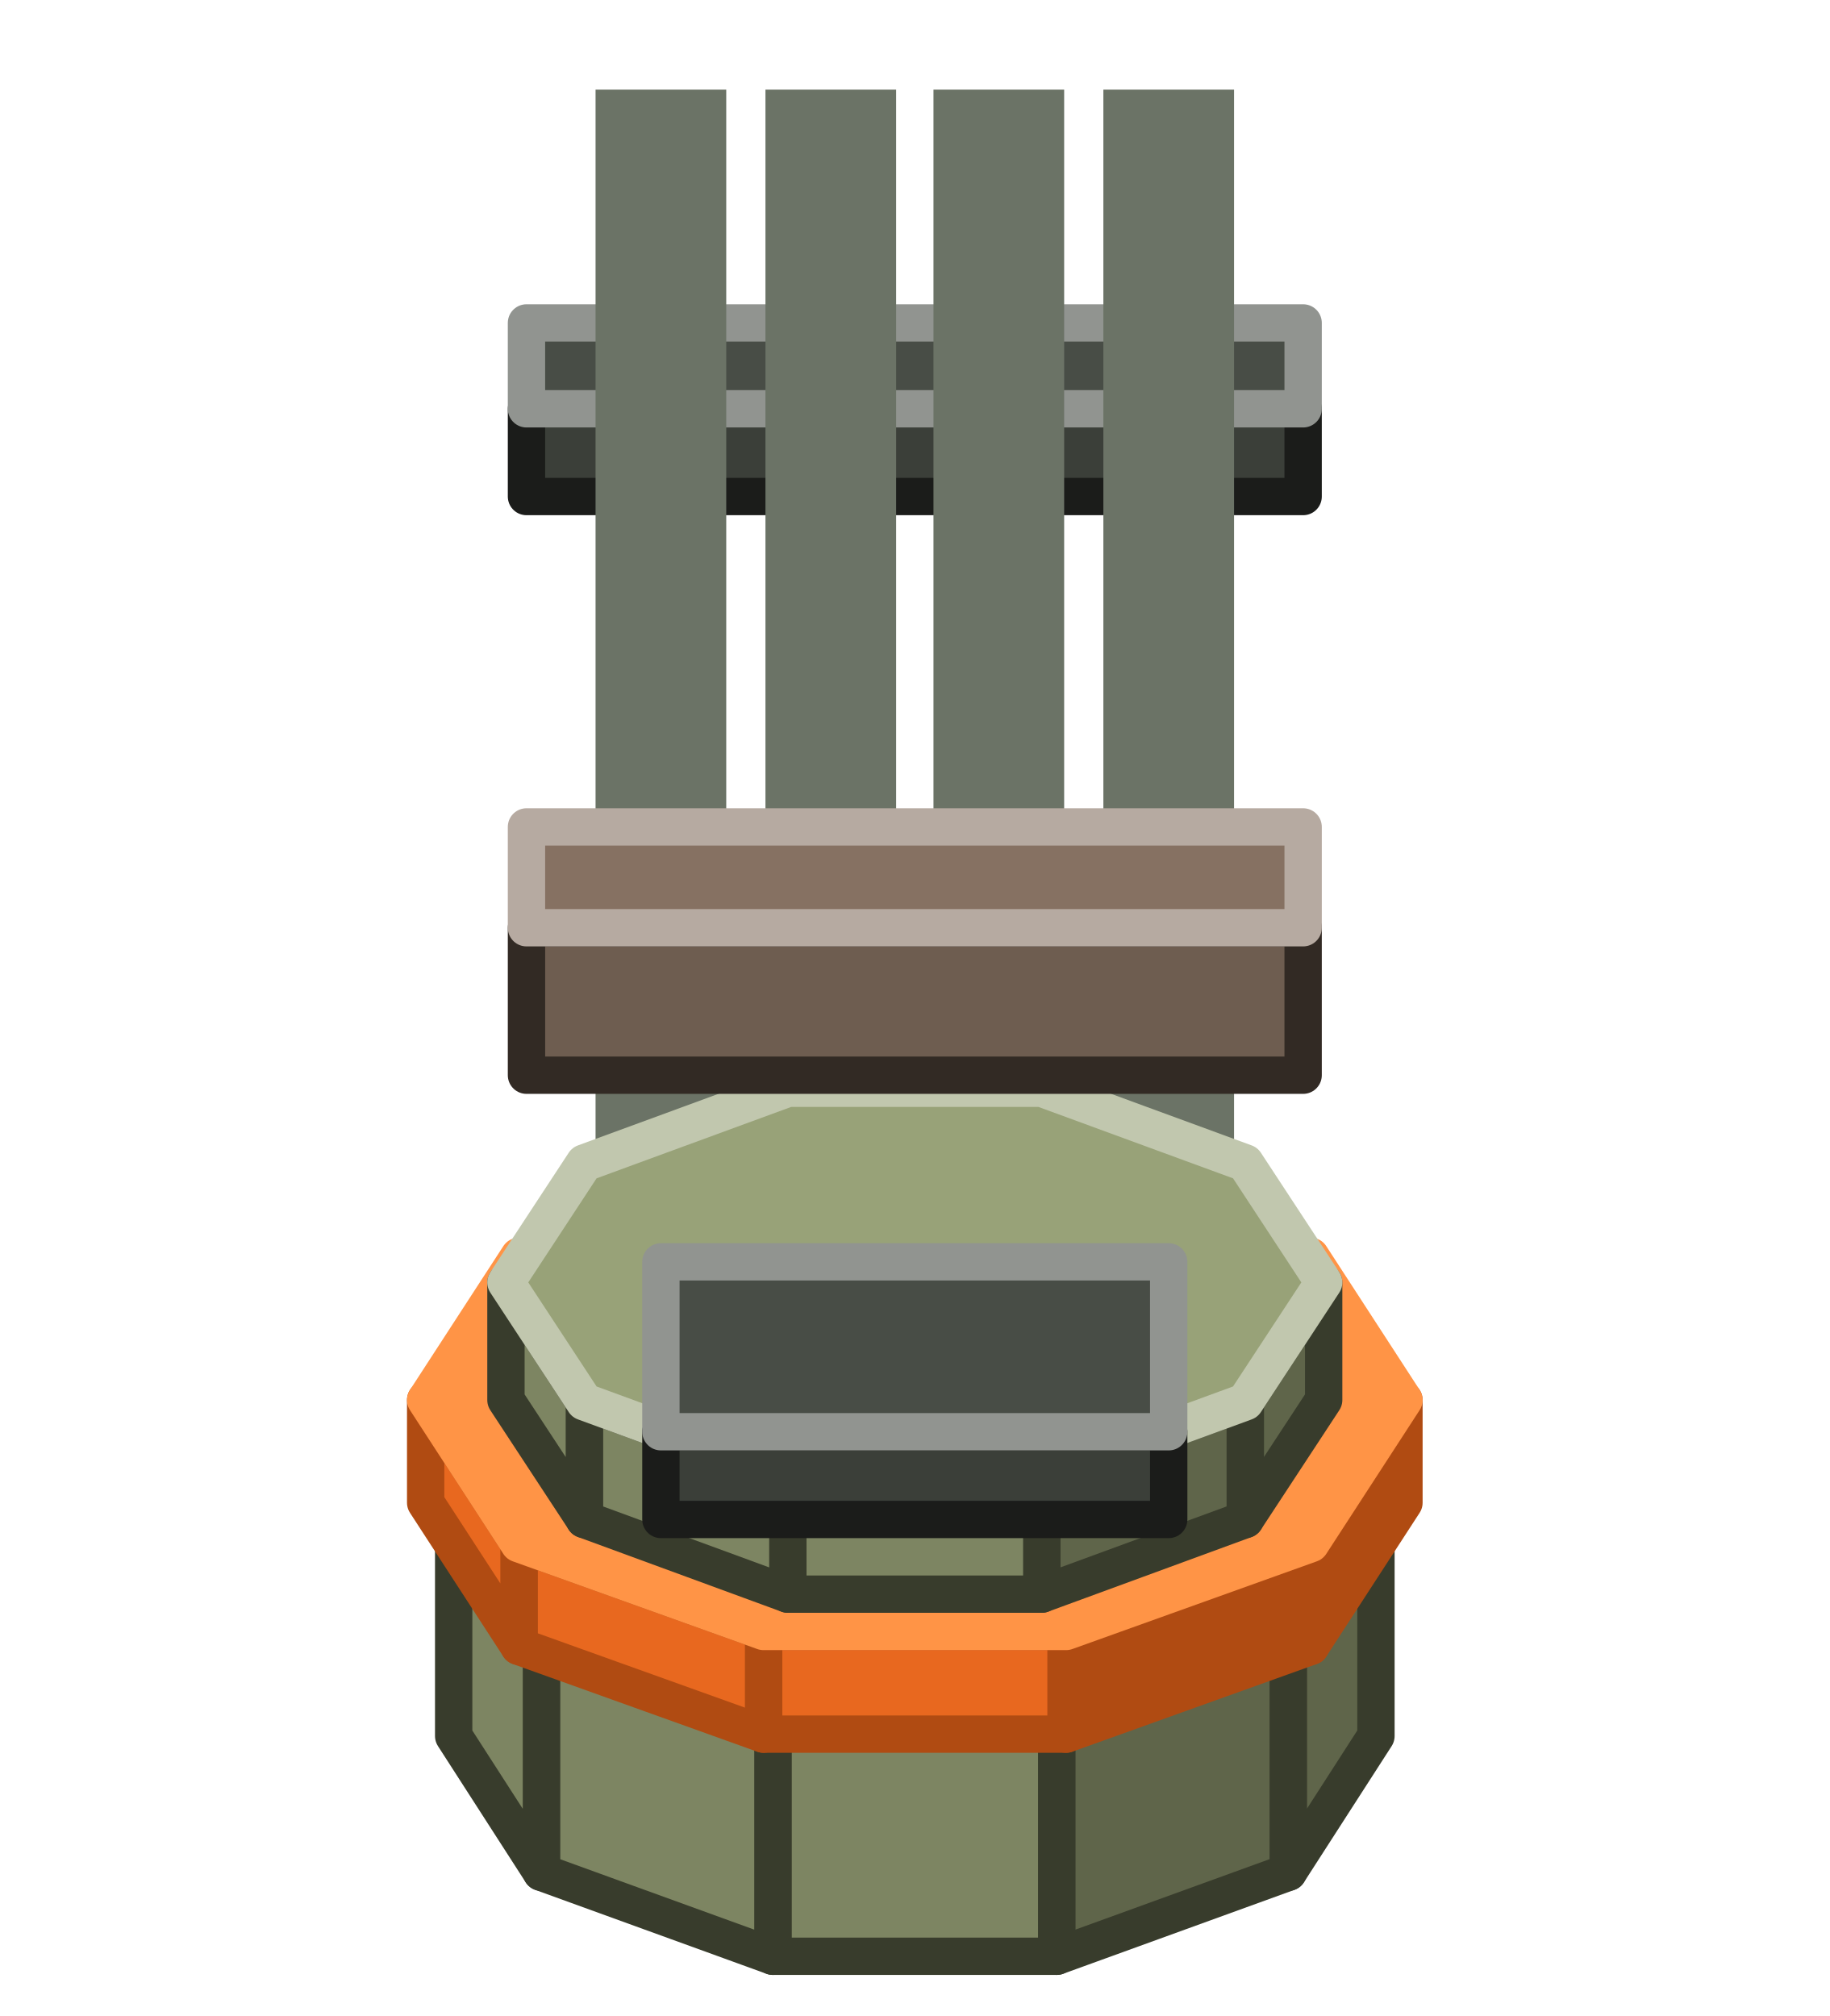
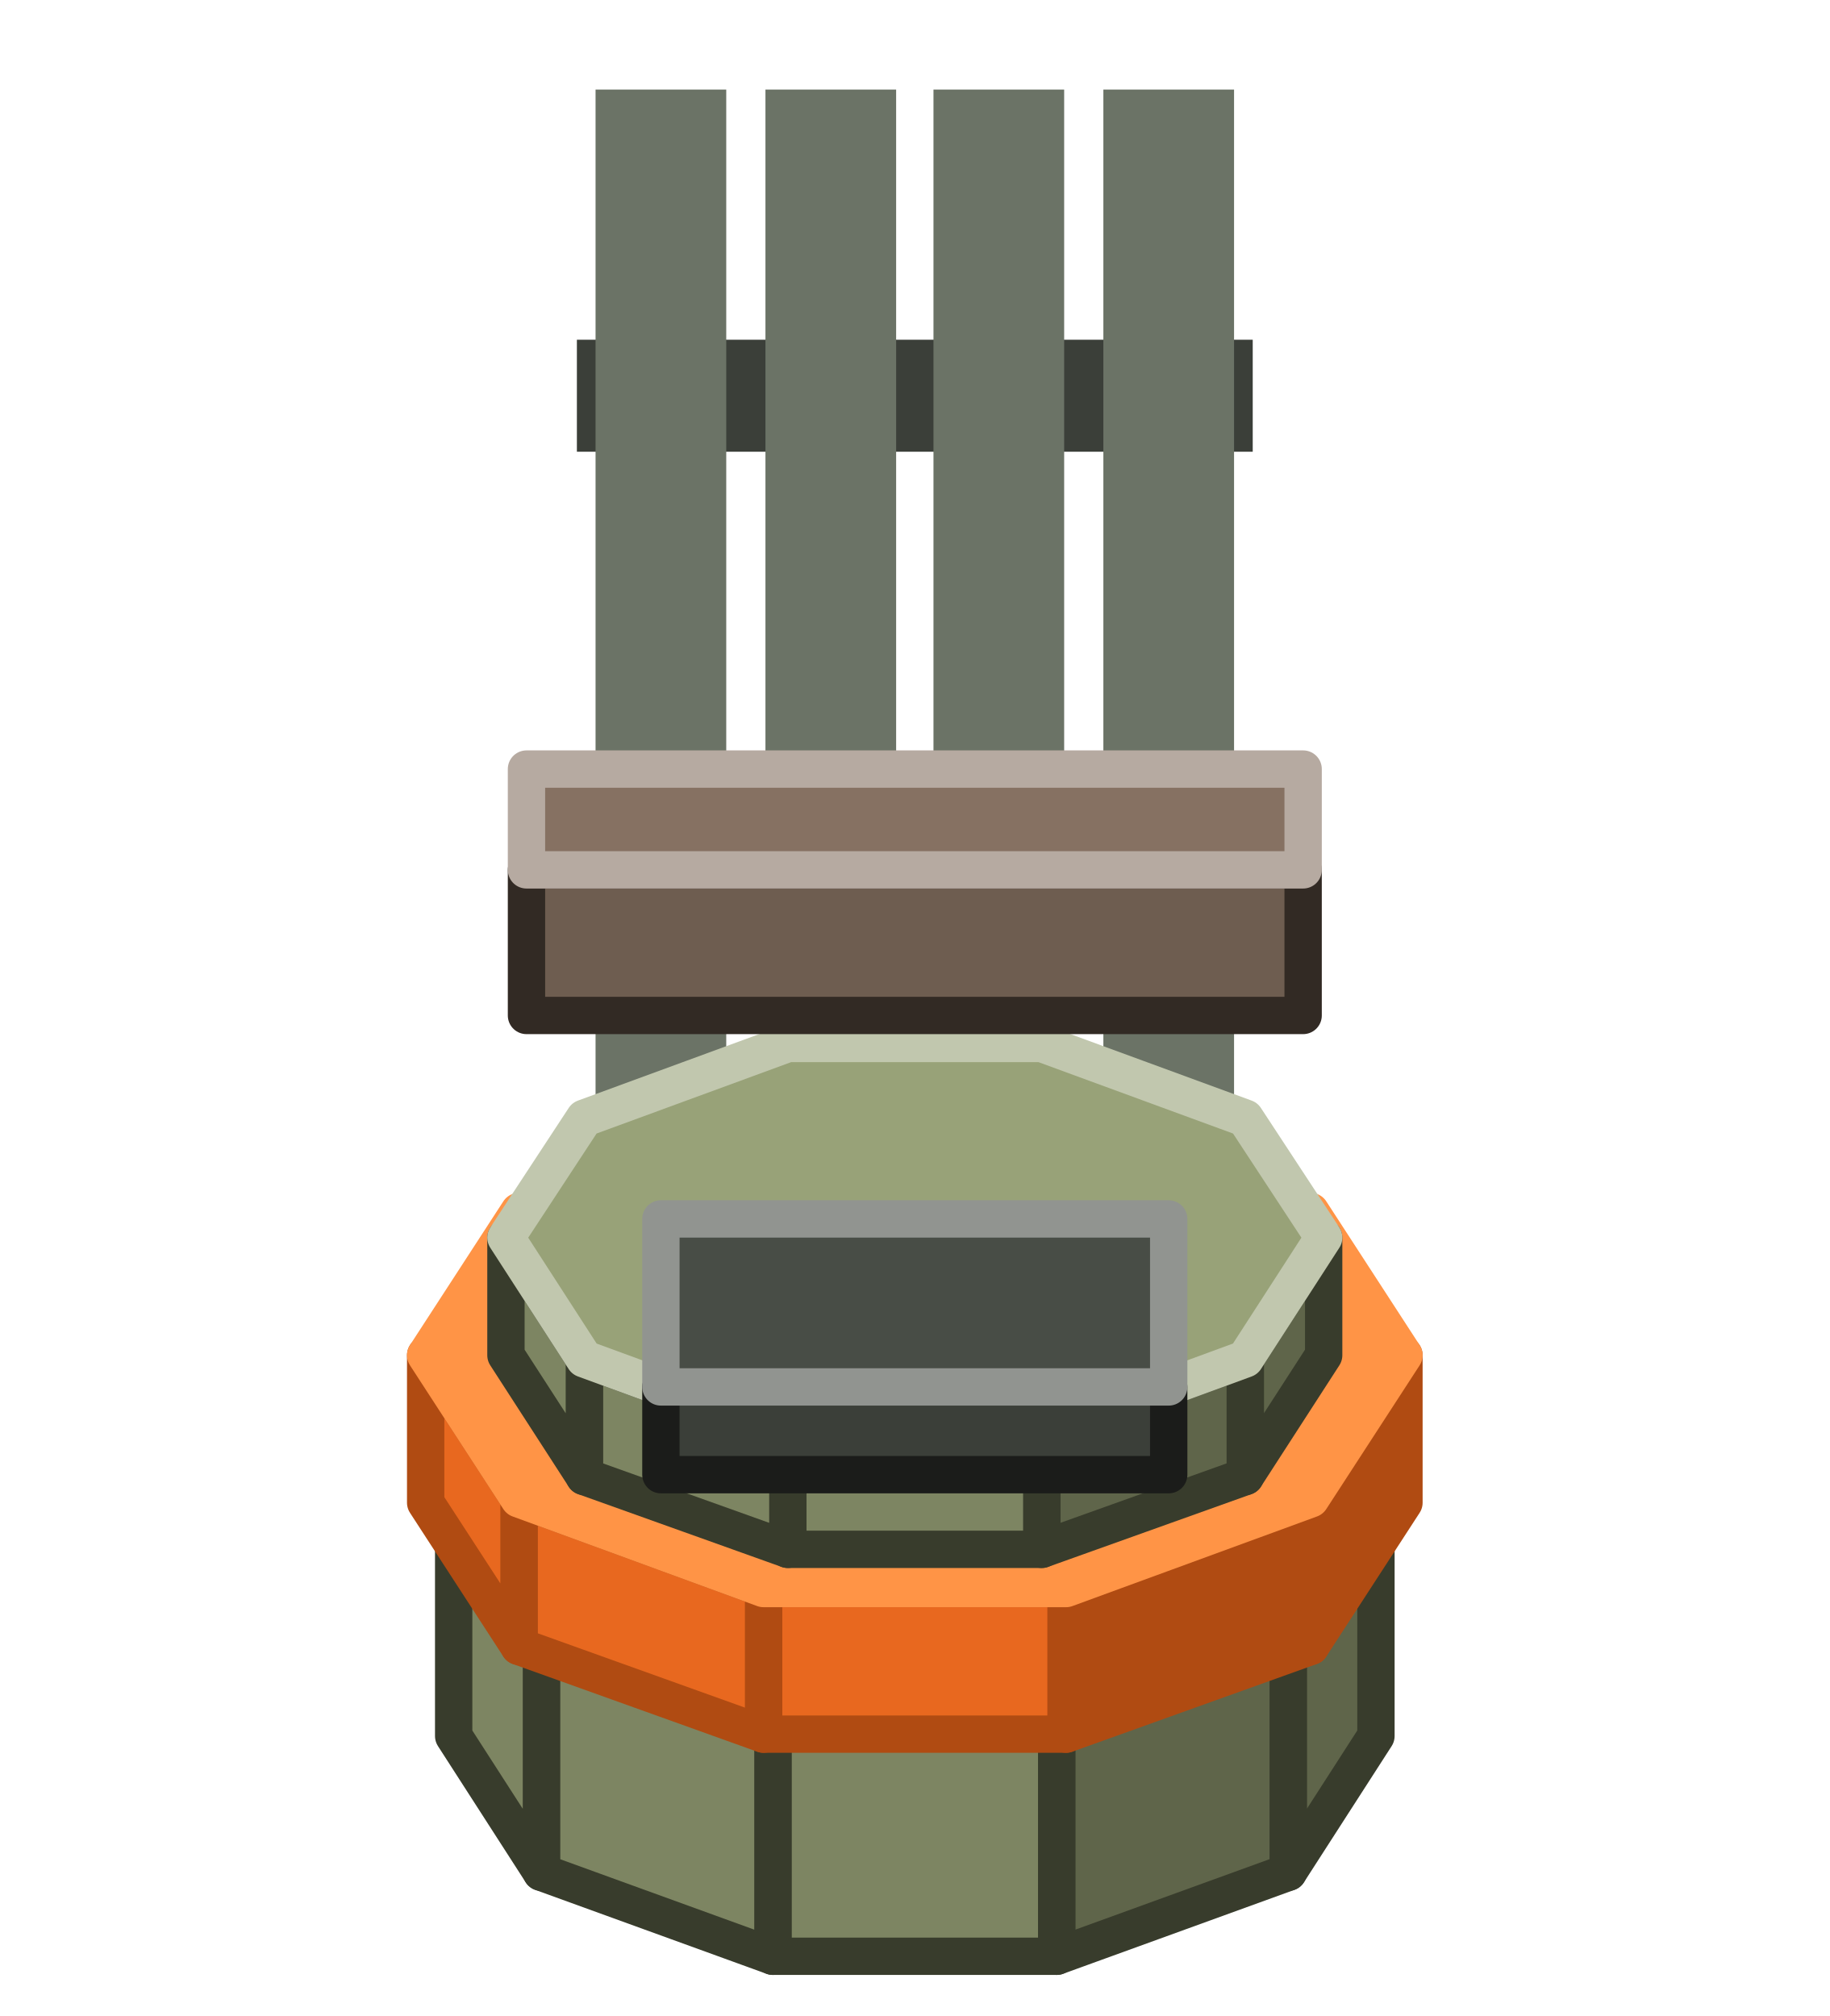
<svg xmlns="http://www.w3.org/2000/svg" width="98" height="108" viewBox="0 0 98 108">
  <g stroke-width="2" stroke-linejoin="round">
    <polygon points="73.7,93 69,100.3 69,87.7 73.7,80.5" fill="#5F654A" stroke="#383C2C" />
    <polygon points="69,100.3 56.6,104.8 56.6,92.2 69,87.7" fill="#5F654A" stroke="#383C2C" />
    <polygon points="56.6,104.8 41.4,104.8 41.4,92.2 56.6,92.2" fill="#7D8562" stroke="#383C2C" />
    <polygon points="41.4,104.8 29,100.3 29,87.7 41.4,92.2" fill="#7D8562" stroke="#383C2C" />
    <polygon points="29,100.3 24.3,93 24.3,80.5 29,87.7" fill="#7D8562" stroke="#383C2C" />
    <polygon points="56.6,68.7 69,73.2 73.7,80.5 69,87.7 56.6,92.2 41.4,92.2 29,87.7 24.3,80.5 29,73.2 41.4,68.7" fill="#98A278" stroke="#C1C7AE" />
-     <polygon points="69.8,26.6 28.2,26.6 28.2,21.9 69.8,21.9" fill="#3B3F39" stroke="#1B1C1A" />
-     <polygon points="69.8,17.3 69.8,21.9 28.2,21.9 28.2,17.3" fill="#484D46" stroke="#919490" />
-     <polygon points="75.2,80.5 70.2,88.2 70.2,82.7 75.2,75" fill="#B04B12" stroke="#B04B12" />
-     <polygon points="70.2,88.2 57.1,92.9 57.1,87.4 70.2,82.7" fill="#B04B12" stroke="#B04B12" />
-     <polygon points="57.1,92.9 40.9,92.9 40.9,87.4 57.1,87.4" fill="#E8681F" stroke="#B04B12" />
-     <polygon points="40.9,92.9 27.8,88.2 27.8,82.7 40.9,87.4" fill="#E8681F" stroke="#B04B12" />
-     <polygon points="27.8,88.2 22.8,80.5 22.8,75 27.8,82.7" fill="#E8681F" stroke="#B04B12" />
-     <polygon points="57.1,62.5 70.2,67.3 75.2,75 70.2,82.7 57.1,87.4 40.9,87.4 27.8,82.7 22.8,75 27.8,67.3 40.9,62.5" fill="#FF9446" stroke="#FF9446" />
-     <polygon points="31.9,68.6 31.9,4.8 38.9,4.8 38.9,68.6" fill="#6B7366" />
-     <polygon points="41,68.6 41,4.8 48,4.8 48,68.6" fill="#6B7366" />
-     <polygon points="50,68.6 50,4.8 57,4.8 57,68.6" fill="#6B7366" />
-     <polygon points="59.1,68.6 59.1,4.8 66.1,4.8 66.1,68.6" fill="#6B7366" />
-     <polygon points="70.9,75 66.7,81.4 66.7,75.1 70.9,68.7" fill="#5F654A" stroke="#383C2C" />
-     <polygon points="66.7,81.4 55.8,85.4 55.8,79.1 66.7,75.1" fill="#5F654A" stroke="#383C2C" />
-     <polygon points="55.8,85.4 42.2,85.4 42.2,79.1 55.8,79.1" fill="#7D8562" stroke="#383C2C" />
-     <polygon points="42.2,85.4 31.3,81.4 31.3,75.1 42.2,79.1" fill="#7D8562" stroke="#383C2C" />
-     <polygon points="31.3,81.4 27.1,75 27.1,68.7 31.3,75.1" fill="#7D8562" stroke="#383C2C" />
-     <polygon points="55.8,58.3 66.7,62.3 70.9,68.7 66.7,75.1 55.8,79.1 42.2,79.1 31.3,75.1 27.1,68.7 31.3,62.3 42.2,58.3" fill="#98A278" stroke="#C1C7AE" />
-     <polygon points="69.8,57.6 28.2,57.6 28.2,49.7 69.8,49.7" fill="#6E5D50" stroke="#322A24" />
-     <polygon points="69.8,44.3 69.8,49.7 28.2,49.7 28.2,44.3" fill="#867162" stroke="#B6AAA1" />
-     <polygon points="62.6,81.4 35.4,81.4 35.4,76.7 62.6,76.7" fill="#3B3F39" stroke="#1B1C1A" />
-     <polygon points="62.6,67.6 62.6,76.7 35.4,76.7 35.4,67.6" fill="#484D46" stroke="#919490" />
+     <polygon points="30.9,18.2 67.1,18.2 67.1,24.2 30.9,24.2" fill="#3B3F39" />
+     <polygon points="75.2,80.5 70.2,88.2 70.2,80.3 75.2,72.6" fill="#B04B12" stroke="#B04B12" />
+     <polygon points="70.2,88.2 57.1,92.9 57.1,85.1 70.2,80.3" fill="#B04B12" stroke="#B04B12" />
+     <polygon points="57.1,92.9 40.9,92.9 40.9,85.1 57.1,85.1" fill="#E8681F" stroke="#B04B12" />
+     <polygon points="40.9,92.9 27.8,88.2 27.8,80.3 40.9,85.1" fill="#E8681F" stroke="#B04B12" />
+     <polygon points="27.8,88.2 22.8,80.5 22.8,72.6 27.8,80.3" fill="#E8681F" stroke="#B04B12" />
+     <polygon points="57.1,60.2 70.2,64.9 75.2,72.6 70.2,80.3 57.1,85.1 40.9,85.1 27.8,80.3 22.8,72.6 27.8,64.9 40.9,60.2" fill="#FF9446" stroke="#FF9446" />
+     <polygon points="31.9,65.4 31.9,4.8 38.9,4.8 38.9,65.4" fill="#6B7366" />
+     <polygon points="41,65.4 41,4.8 48,4.8 48,65.4" fill="#6B7366" />
+     <polygon points="50,65.4 50,4.8 57,4.8 57,65.4" fill="#6B7366" />
+     <polygon points="59.1,65.4 59.1,4.8 66.1,4.8 66.1,65.4" fill="#6B7366" />
+     <polygon points="70.9,72.6 66.7,79.1 66.7,72.8 70.9,66.3" fill="#5F654A" stroke="#383C2C" />
+     <polygon points="66.7,79.1 55.8,83 55.8,76.8 66.7,72.8" fill="#5F654A" stroke="#383C2C" />
+     <polygon points="55.8,83 42.2,83 42.2,76.8 55.8,76.8" fill="#7D8562" stroke="#383C2C" />
+     <polygon points="42.2,83 31.3,79.1 31.3,72.8 42.2,76.8" fill="#7D8562" stroke="#383C2C" />
+     <polygon points="31.3,79.1 27.1,72.6 27.1,66.3 31.3,72.8" fill="#7D8562" stroke="#383C2C" />
+     <polygon points="55.8,55.9 66.7,59.9 70.9,66.3 66.7,72.8 55.8,76.8 42.2,76.8 31.3,72.8 27.1,66.3 31.3,59.9 42.2,55.9" fill="#98A278" stroke="#C1C7AE" />
+     <polygon points="69.8,54.4 28.2,54.4 28.2,46.6 69.8,46.6" fill="#6E5D50" stroke="#322A24" />
+     <polygon points="69.8,41.2 69.8,46.6 28.2,46.6 28.2,41.2" fill="#867162" stroke="#B6AAA1" />
+     <polygon points="62.6,79 35.4,79 35.4,74.3 62.6,74.3" fill="#3B3F39" stroke="#1B1C1A" />
+     <polygon points="62.6,65.3 62.6,74.3 35.4,74.3 35.4,65.3" fill="#484D46" stroke="#919490" />
  </g>
</svg>
